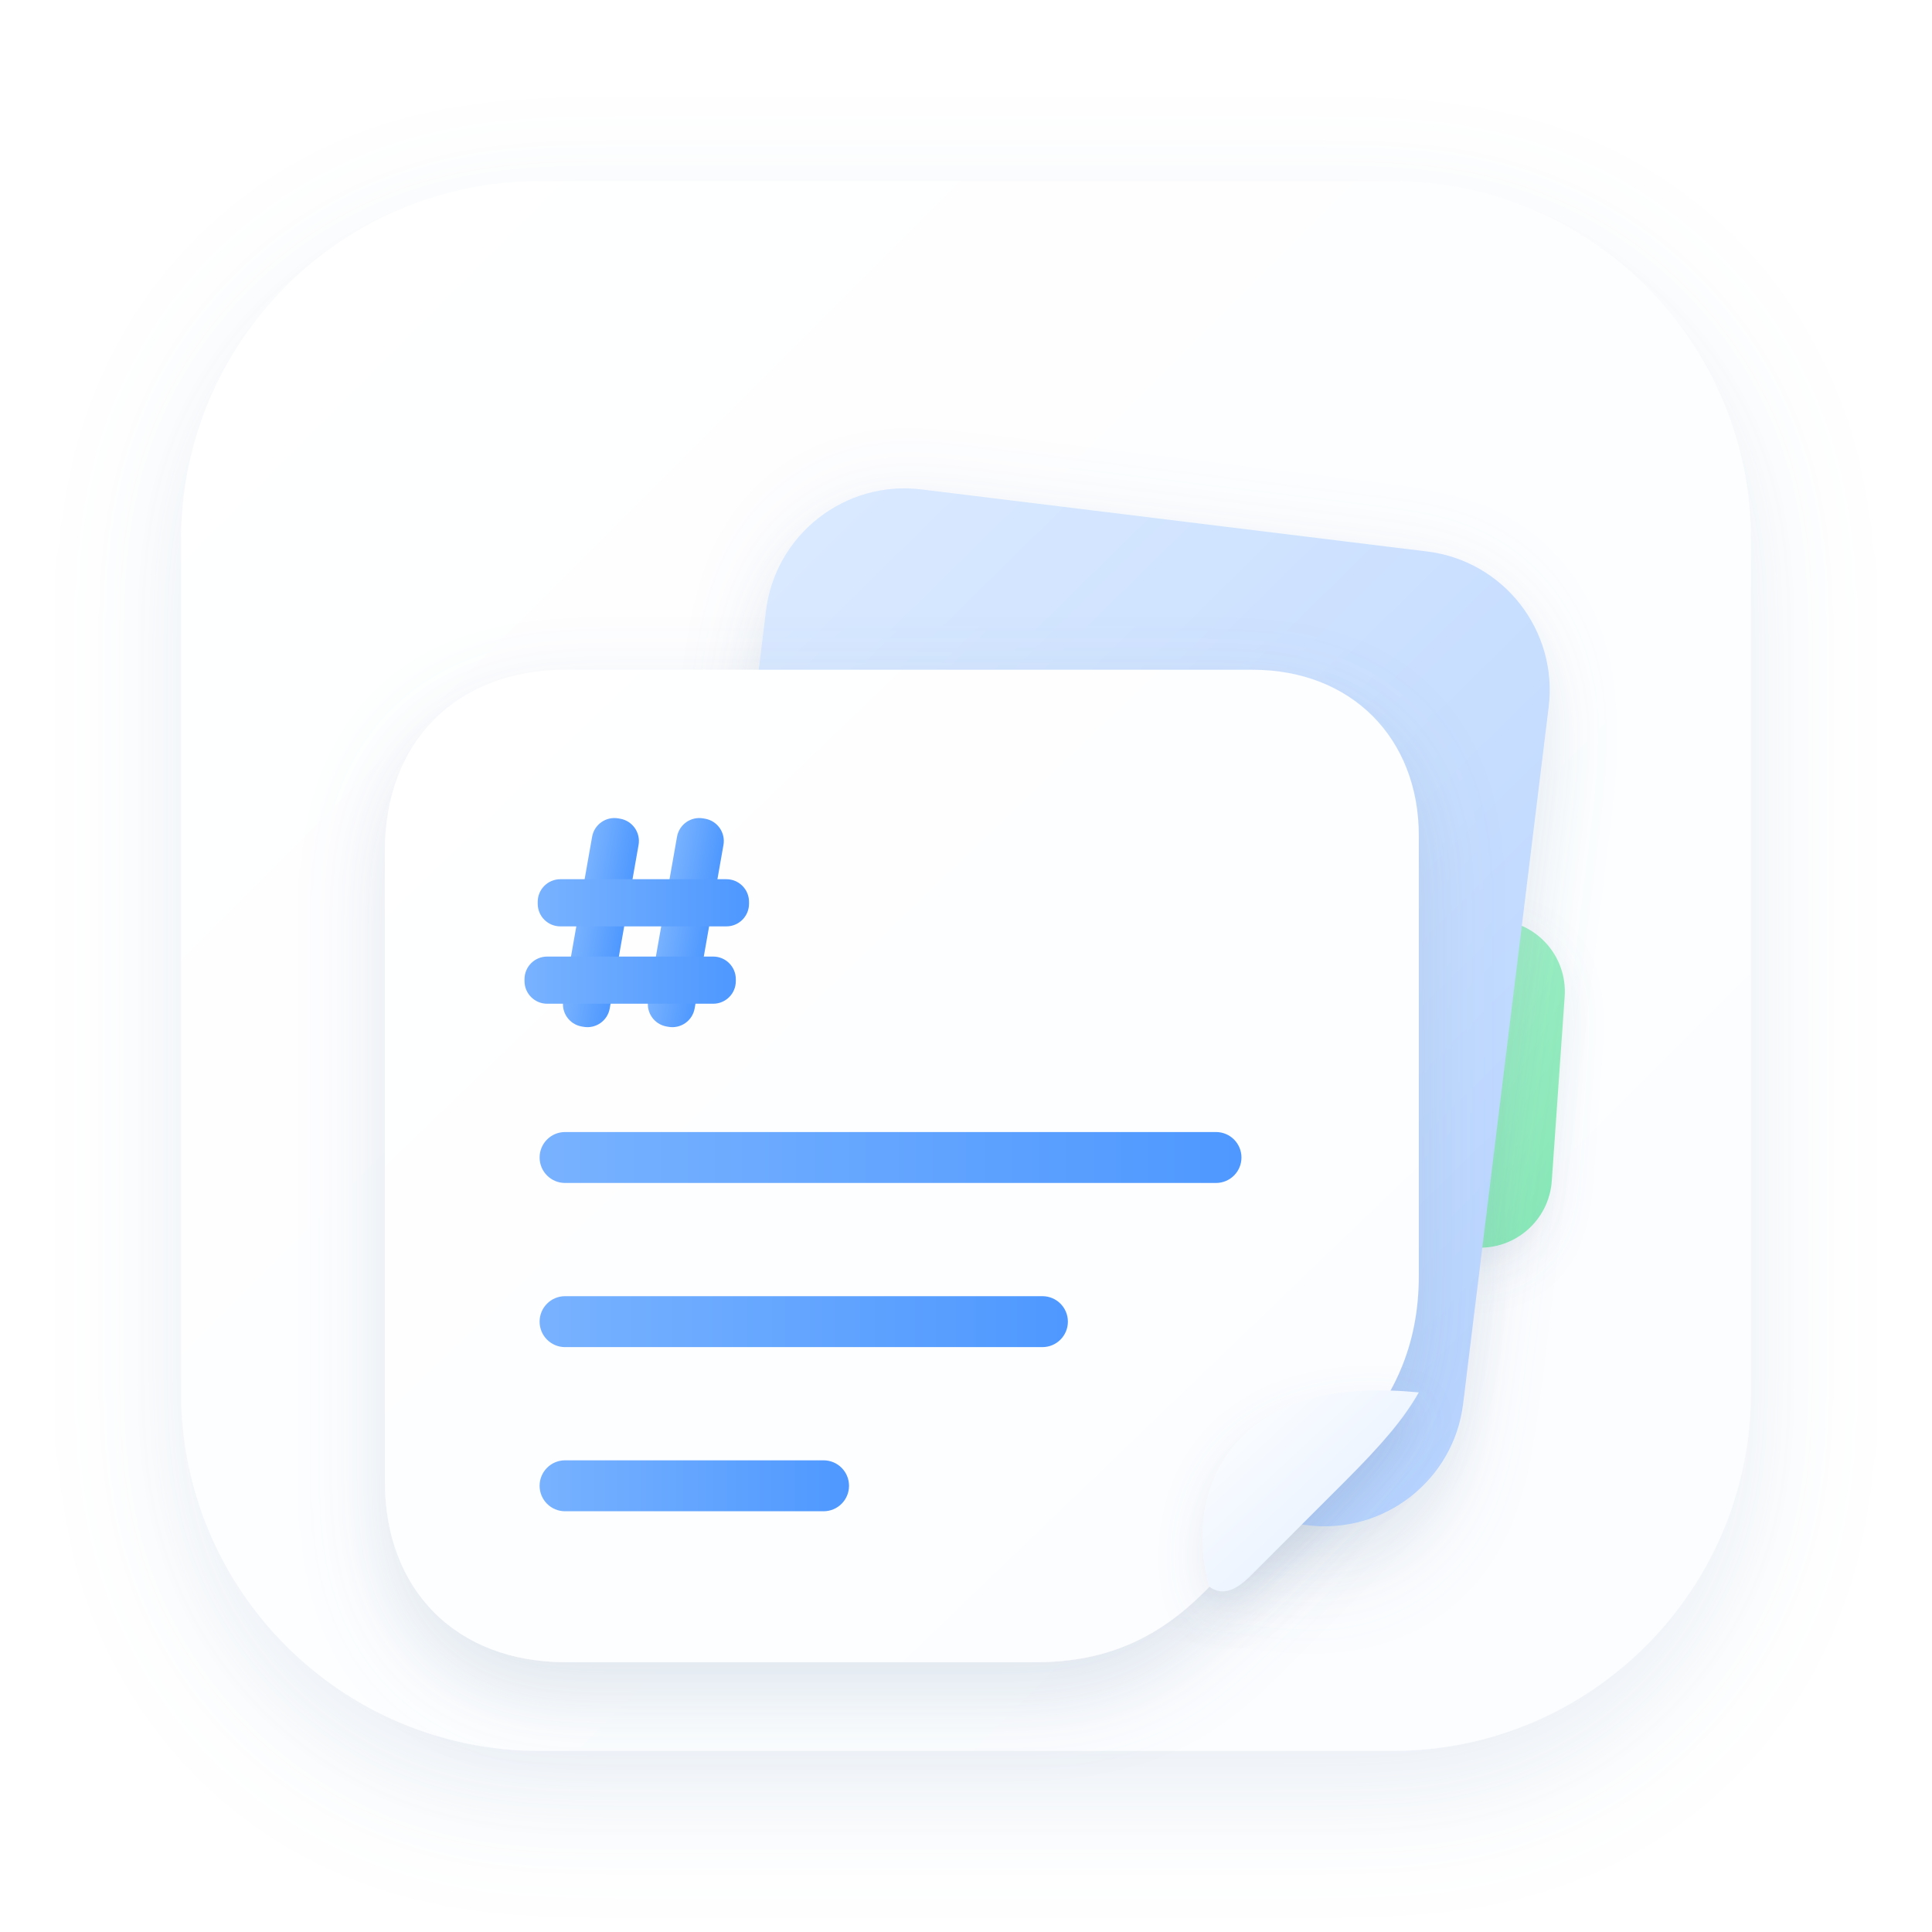
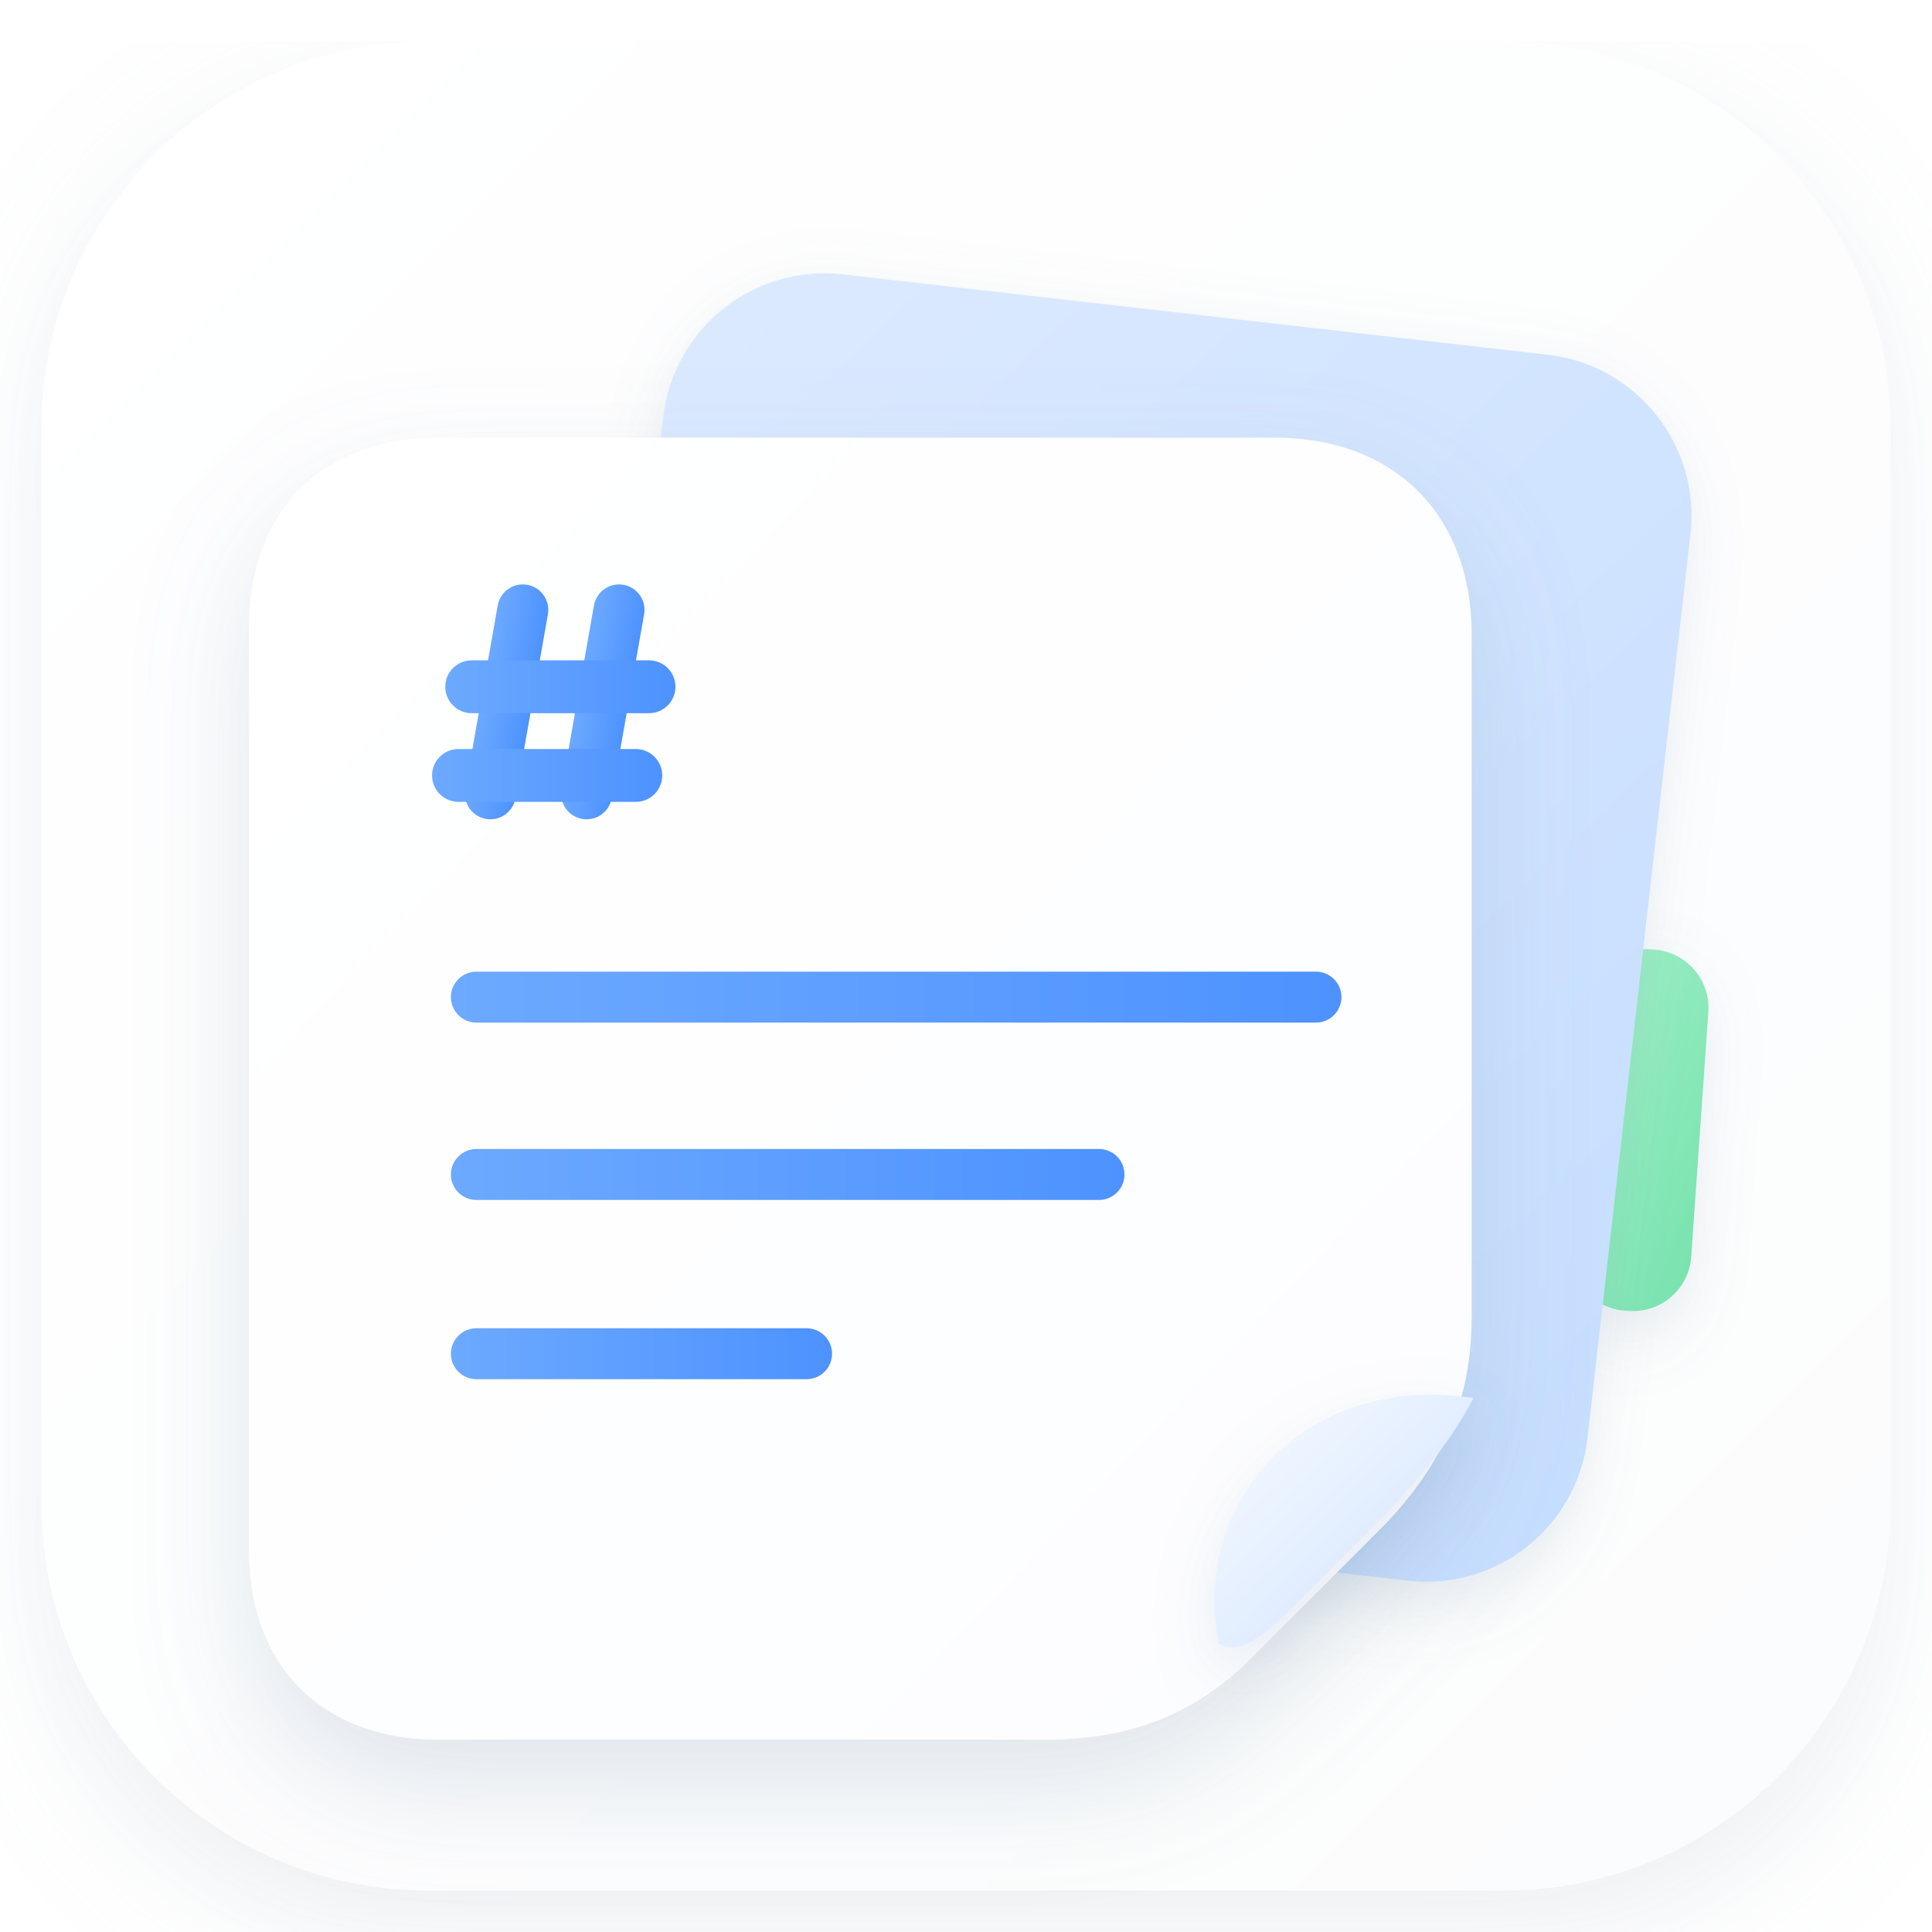
<svg xmlns="http://www.w3.org/2000/svg" width="1024" height="1024" viewBox="0 0 1024 1024" role="img" aria-labelledby="title desc">
  <defs>
-     <linearGradient id="outerFill" x1="0" y1="0" x2="1" y2="1">
+     <linearGradient id="bg" x1="0" y1="0" x2="1" y2="1">
      <stop offset="0" stop-color="#ffffff" />
-       <stop offset="1" stop-color="#fbfdff" />
+       <stop offset="1" stop-color="#fbfcfd" />
    </linearGradient>
-     <linearGradient id="backCard" x1="0" y1="0" x2="1" y2="1">
-       <stop offset="0" stop-color="#dbeaff" />
-       <stop offset="0.58" stop-color="#c6ddff" />
-       <stop offset="1" stop-color="#b5d2ff" />
+     <linearGradient id="back" x1="0" y1="0" x2="1" y2="1">
+       <stop offset="0" stop-color="#dceaff" />
+       <stop offset="1" stop-color="#c5ddff" />
    </linearGradient>
-     <linearGradient id="frontCard" x1="0" y1="0" x2="1" y2="1">
+     <linearGradient id="front" x1="0" y1="0" x2="1" y2="1">
      <stop offset="0" stop-color="#ffffff" />
-       <stop offset="1" stop-color="#fbfdff" />
+       <stop offset="1" stop-color="#fcfdff" />
    </linearGradient>
-     <linearGradient id="blueStroke" x1="0" y1="0" x2="1" y2="0">
-       <stop offset="0" stop-color="#78b2ff" />
-       <stop offset="1" stop-color="#4e98ff" />
+     <linearGradient id="fold" x1="0" y1="0" x2="1" y2="1">
+       <stop offset="0" stop-color="#f8fbff" />
+       <stop offset="1" stop-color="#cfe2ff" />
    </linearGradient>
-     <linearGradient id="greenTab" x1="0" y1="0" x2="1" y2="1">
-       <stop offset="0" stop-color="#a7f4ca" />
-       <stop offset="1" stop-color="#7fe6b2" />
+     <linearGradient id="blue" x1="0" y1="0" x2="1" y2="0">
+       <stop offset="0" stop-color="#6ca9ff" />
+       <stop offset="1" stop-color="#4d92ff" />
    </linearGradient>
-     <linearGradient id="foldFill" x1="0" y1="0" x2="1" y2="1">
-       <stop offset="0" stop-color="#ffffff" />
-       <stop offset="0.55" stop-color="#eef5ff" />
-       <stop offset="1" stop-color="#d7e8ff" />
+     <linearGradient id="green" x1="0" y1="0" x2="1" y2="1">
+       <stop offset="0" stop-color="#a3f1c8" />
+       <stop offset="1" stop-color="#76e2ad" />
    </linearGradient>
-     <filter id="outerShadow" x="-25%" y="-25%" width="150%" height="150%">
-       <feDropShadow dx="0" dy="22" stdDeviation="32" flood-color="#89a8cc" flood-opacity="0.18" />
+     <filter id="bgShadow" x="-20%" y="-20%" width="140%" height="140%">
+       <feDropShadow dx="0" dy="22" stdDeviation="34" flood-color="#9aa9b9" flood-opacity="0.18" />
    </filter>
    <filter id="cardShadow" x="-30%" y="-30%" width="160%" height="160%">
-       <feDropShadow dx="0" dy="18" stdDeviation="22" flood-color="#7893b5" flood-opacity="0.22" />
+       <feDropShadow dx="0" dy="25" stdDeviation="30" flood-color="#7d95b1" flood-opacity="0.23" />
    </filter>
    <filter id="softShadow" x="-30%" y="-30%" width="160%" height="160%">
-       <feDropShadow dx="0" dy="10" stdDeviation="12" flood-color="#6f89a9" flood-opacity="0.15" />
+       <feDropShadow dx="0" dy="12" stdDeviation="16" flood-color="#7f98b4" flood-opacity="0.17" />
    </filter>
  </defs>
-   <rect x="96" y="96" width="832" height="832" rx="190" fill="url(#outerFill)" filter="url(#outerShadow)" />
-   <rect x="738" y="487" width="88" height="174" rx="38" fill="url(#greenTab)" opacity="0.95" transform="rotate(4 782 574)" filter="url(#softShadow)" />
-   <g transform="rotate(7 610 500)" filter="url(#cardShadow)">
-     <rect x="386" y="276" width="418" height="520" rx="74" fill="url(#backCard)" />
+   <rect x="22" y="22" width="980" height="980" rx="205" fill="url(#bg)" filter="url(#bgShadow)" />
+   <rect x="837" y="503" width="64" height="192" rx="31" fill="url(#green)" transform="rotate(4 869 599)" filter="url(#softShadow)" />
+   <g transform="rotate(6.5 610 470)" filter="url(#softShadow)">
+     <rect x="325" y="166" width="548" height="654" rx="86" fill="url(#back)" />
  </g>
  <g filter="url(#cardShadow)">
-     <path d="M300 355H664C716 355 752 391 752 443V676C752 713 739 742 713 769L641 841C616 867 588 881 549 881H300C242 881 204 843 204 785V451C204 393 242 355 300 355Z" fill="url(#frontCard)" />
+     <path d="M232 232H676C739 232 780 273 780 336V698C780 742 765 775 735 807L665 877C636 907 601 922 555 922H232C171 922 132 883 132 822V332C132 271 171 232 232 232Z" fill="url(#front)" />
  </g>
-   <path d="M641 841C633 812 638 782 658 762C679 741 710 734 752 738C744 752 733 765 713 785L663 835C655 843 648 846 641 841Z" fill="url(#foldFill)" filter="url(#softShadow)" />
-   <g fill="url(#blueStroke)">
-     <rect x="306" y="433" width="25" height="112" rx="12" transform="rotate(10 318.5 489)" />
-     <rect x="351" y="433" width="25" height="112" rx="12" transform="rotate(10 363.5 489)" />
-     <rect x="285" y="466" width="112" height="25" rx="12" />
-     <rect x="278" y="507" width="112" height="25" rx="12" />
+   <path d="M646 871C639 839 647 799 676 771C704 744 742 735 781 741C770 762 755 781 735 802L681 856C667 870 655 877 646 871Z" fill="url(#fold)" filter="url(#softShadow)" />
+   <g fill="url(#blue)">
+     <rect x="255" y="309" width="27" height="126" rx="13.5" transform="rotate(10 268.5 372)" />
+     <rect x="306" y="309" width="27" height="126" rx="13.5" transform="rotate(10 319.5 372)" />
+     <rect x="236" y="350" width="122" height="28" rx="14" />
+     <rect x="229" y="397" width="122" height="28" rx="14" />
  </g>
-   <rect x="286" y="600" width="372" height="27" rx="13.5" fill="url(#blueStroke)" />
-   <rect x="286" y="687" width="280" height="27" rx="13.5" fill="url(#blueStroke)" />
-   <rect x="286" y="774" width="164" height="27" rx="13.5" fill="url(#blueStroke)" />
+   <rect x="239" y="515" width="472" height="27" rx="13.5" fill="url(#blue)" />
+   <rect x="239" y="609" width="357" height="27" rx="13.5" fill="url(#blue)" />
+   <rect x="239" y="704" width="202" height="27" rx="13.5" fill="url(#blue)" />
</svg>
